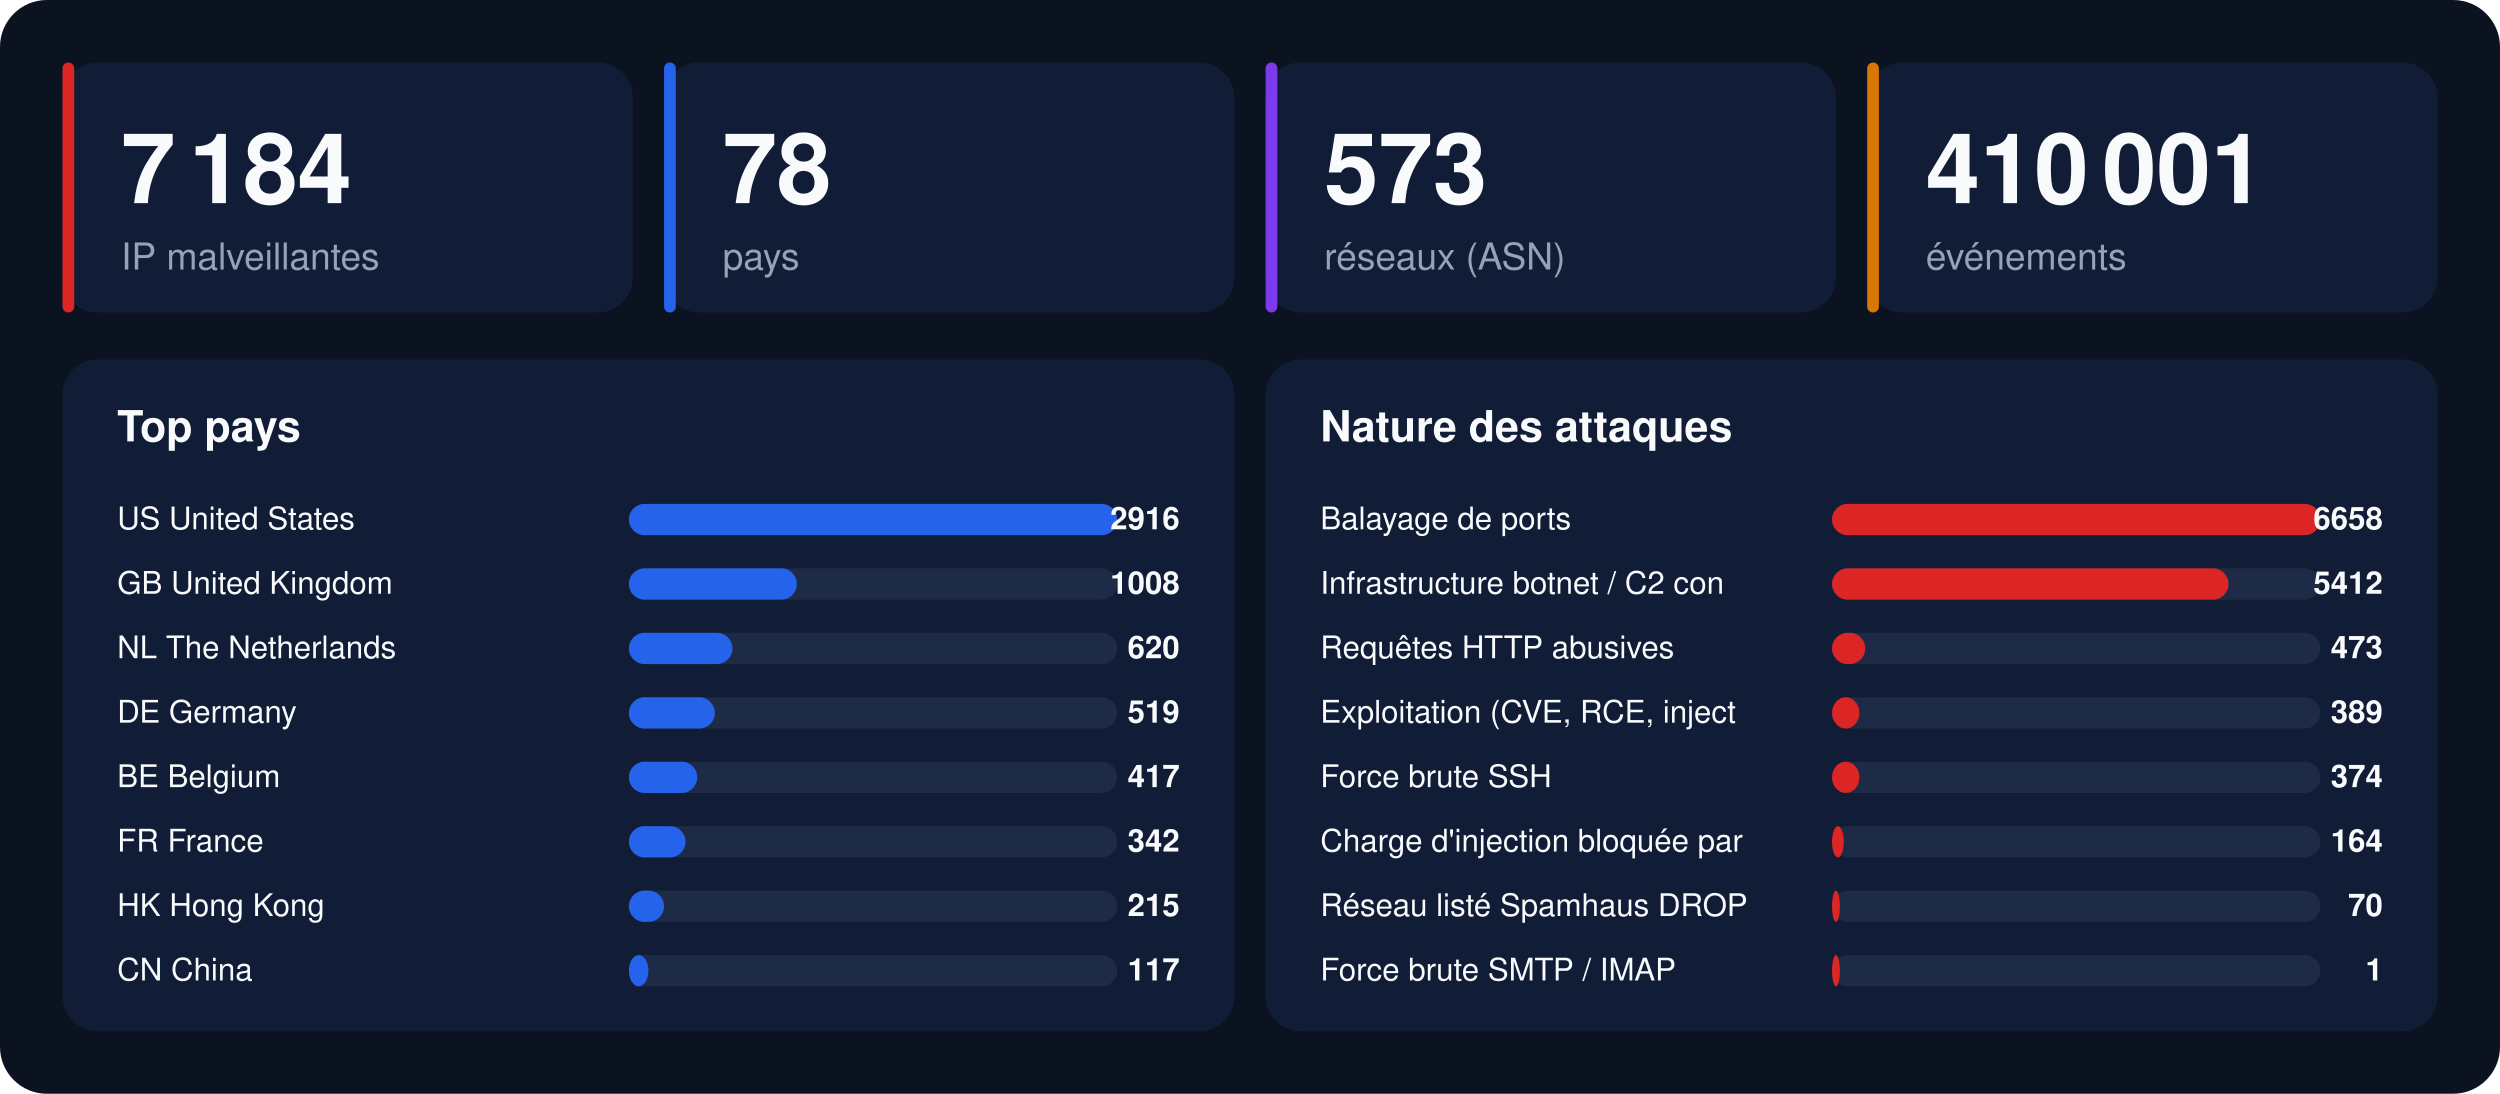
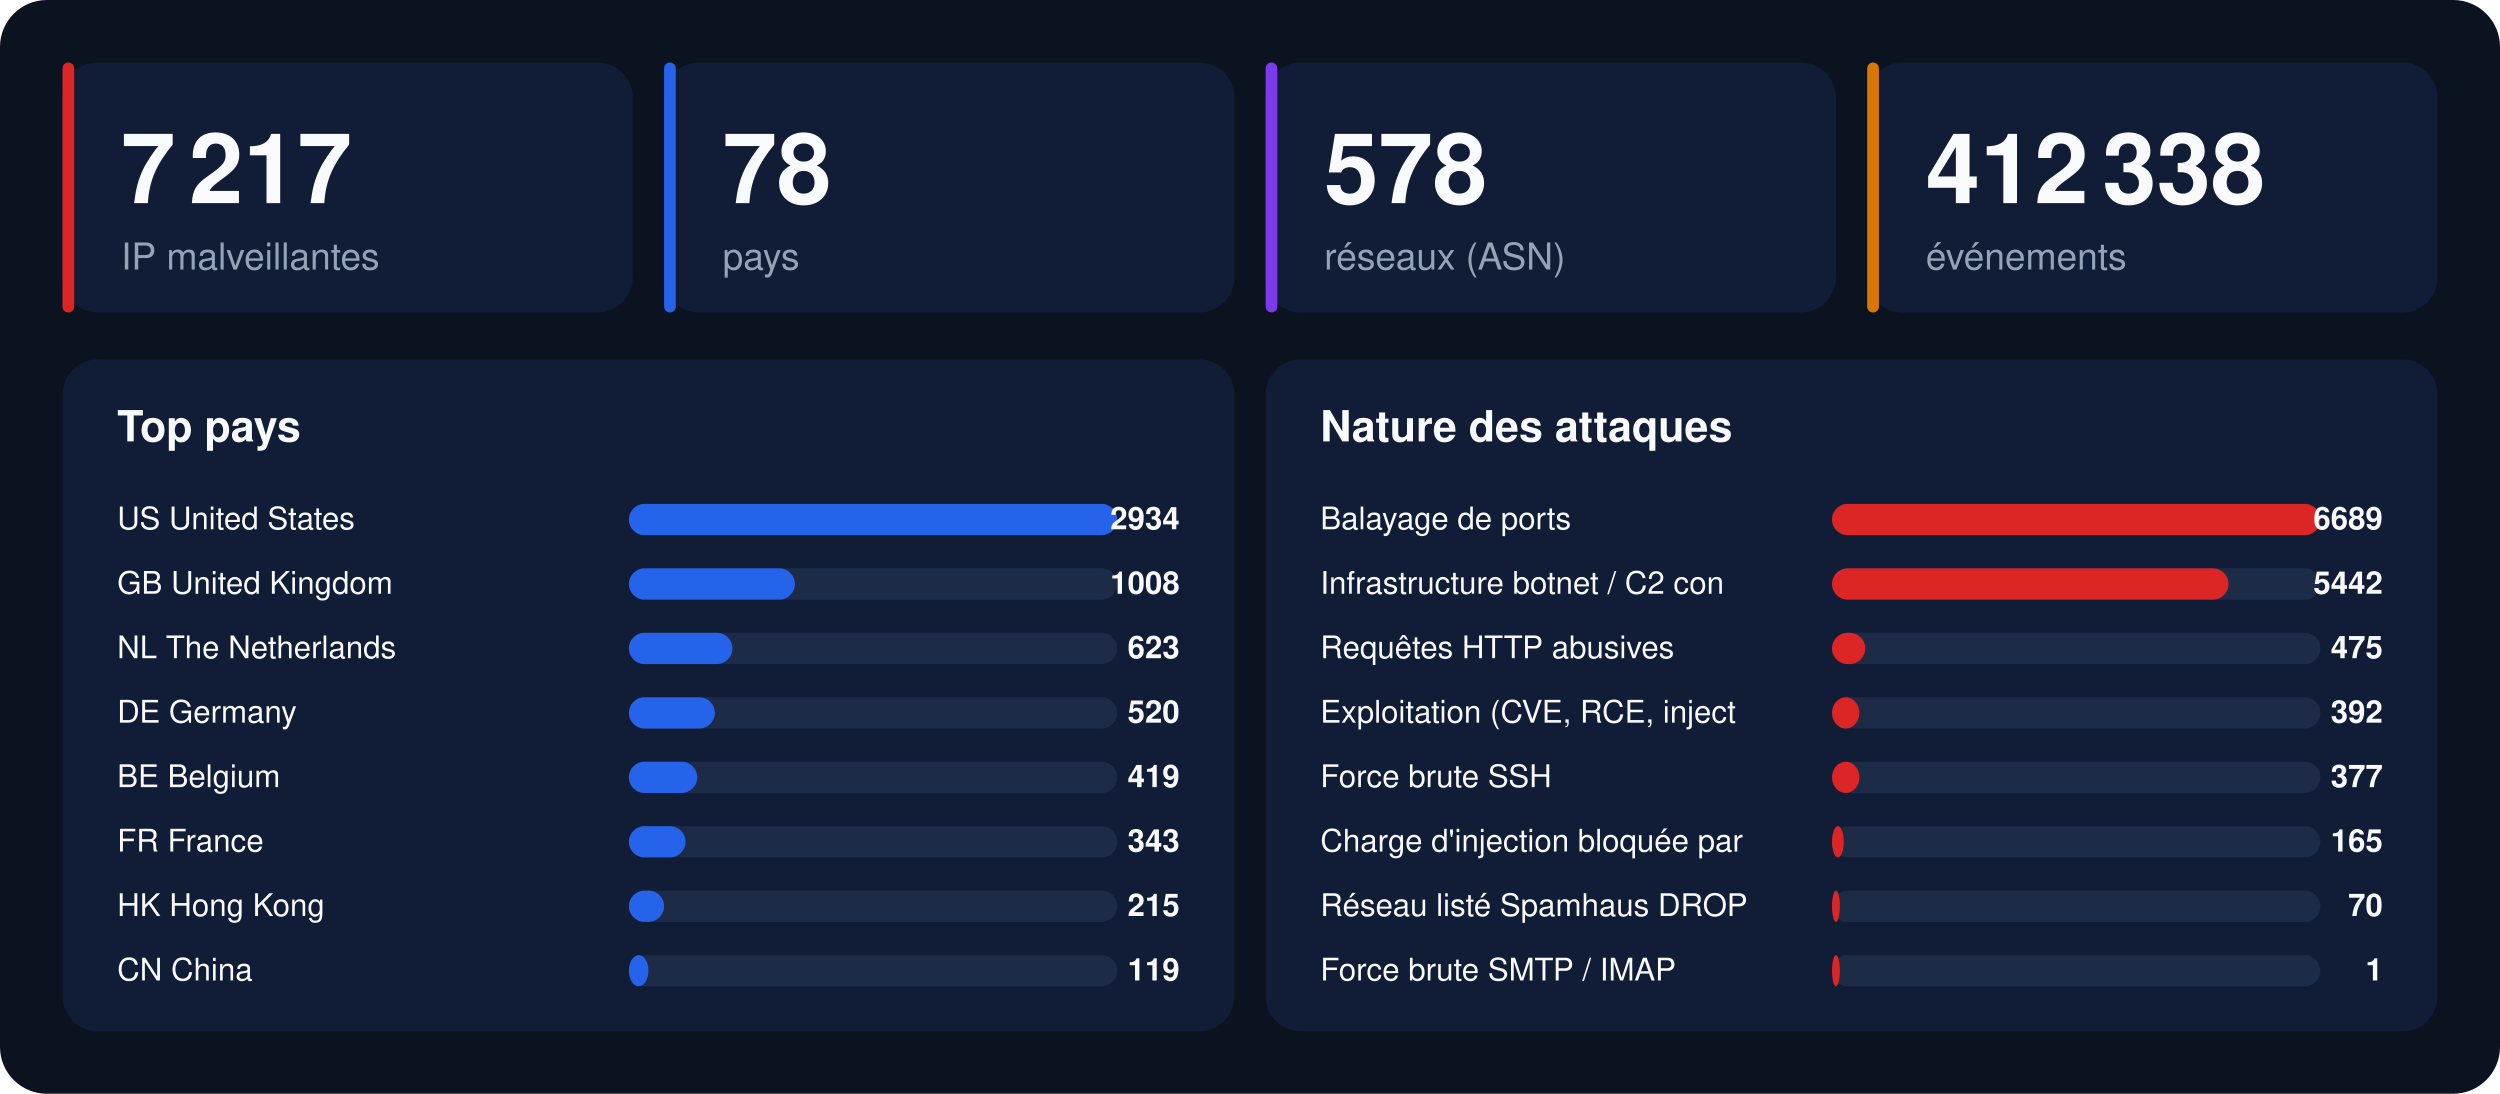
<svg xmlns="http://www.w3.org/2000/svg" width="1280" height="560" viewBox="0 0 1280 560" font-family="-apple-system,BlinkMacSystemFont,'Segoe UI',Helvetica,Arial,sans-serif">
  <rect width="1280" height="560" rx="24" fill="#0b1220" />
  <rect x="32" y="32" width="292" height="128" rx="18" fill="#111d36" />
  <rect x="32" y="32" width="6" height="128" rx="3" fill="#dc2626" />
-   <text x="62" y="104" font-size="50" font-weight="800" fill="#f8fafc">7 184</text>
+   <text x="62" y="104" font-size="50" font-weight="800" fill="#f8fafc">7 217</text>
  <text x="62" y="138" font-size="19" fill="#94a3b8">IP malveillantes</text>
  <rect x="340" y="32" width="292" height="128" rx="18" fill="#111d36" />
  <rect x="340" y="32" width="6" height="128" rx="3" fill="#2563eb" />
  <text x="370" y="104" font-size="50" font-weight="800" fill="#f8fafc">78</text>
  <text x="370" y="138" font-size="19" fill="#94a3b8">pays</text>
  <rect x="648" y="32" width="292" height="128" rx="18" fill="#111d36" />
  <rect x="648" y="32" width="6" height="128" rx="3" fill="#7c3aed" />
-   <text x="678" y="104" font-size="50" font-weight="800" fill="#f8fafc">573</text>
+   <text x="678" y="104" font-size="50" font-weight="800" fill="#f8fafc">578</text>
  <text x="678" y="138" font-size="19" fill="#94a3b8">réseaux (ASN)</text>
  <rect x="956" y="32" width="292" height="128" rx="18" fill="#111d36" />
  <rect x="956" y="32" width="6" height="128" rx="3" fill="#d97706" />
-   <text x="986" y="104" font-size="50" font-weight="800" fill="#f8fafc">410 001</text>
+   <text x="986" y="104" font-size="50" font-weight="800" fill="#f8fafc">412 338</text>
  <text x="986" y="138" font-size="19" fill="#94a3b8">événements</text>
  <rect x="32" y="184" width="600" height="344" rx="18" fill="#111d36" />
  <text x="60" y="226" font-size="22" font-weight="700" fill="#f8fafc">Top pays</text>
  <text x="60" y="271" font-size="16" fill="#f8fafc">US  United States</text>
  <rect x="322" y="258" width="250" height="16" rx="8" fill="#1e2b47" />
  <rect x="322" y="258" width="250" height="16" rx="8" fill="#2563eb" />
-   <text x="604" y="271" font-size="16" font-weight="700" text-anchor="end" fill="#f8fafc">2916</text>
+   <text x="604" y="271" font-size="16" font-weight="700" text-anchor="end" fill="#f8fafc">2934</text>
  <text x="60" y="304" font-size="16" fill="#f8fafc">GB  United Kingdom</text>
  <rect x="322" y="291" width="250" height="16" rx="8" fill="#1e2b47" />
-   <rect x="322" y="291" width="86" height="16" rx="8" fill="#2563eb" />
+   <rect x="322" y="291" width="85" height="16" rx="8" fill="#2563eb" />
  <text x="604" y="304" font-size="16" font-weight="700" text-anchor="end" fill="#f8fafc">1008</text>
  <text x="60" y="337" font-size="16" fill="#f8fafc">NL  The Netherlands</text>
  <rect x="322" y="324" width="250" height="16" rx="8" fill="#1e2b47" />
  <rect x="322" y="324" width="53" height="16" rx="8" fill="#2563eb" />
-   <text x="604" y="337" font-size="16" font-weight="700" text-anchor="end" fill="#f8fafc">620</text>
+   <text x="604" y="337" font-size="16" font-weight="700" text-anchor="end" fill="#f8fafc">623</text>
  <text x="60" y="370" font-size="16" fill="#f8fafc">DE  Germany</text>
  <rect x="322" y="357" width="250" height="16" rx="8" fill="#1e2b47" />
  <rect x="322" y="357" width="44" height="16" rx="8" fill="#2563eb" />
-   <text x="604" y="370" font-size="16" font-weight="700" text-anchor="end" fill="#f8fafc">519</text>
+   <text x="604" y="370" font-size="16" font-weight="700" text-anchor="end" fill="#f8fafc">520</text>
  <text x="60" y="403" font-size="16" fill="#f8fafc">BE  Belgium</text>
  <rect x="322" y="390" width="250" height="16" rx="8" fill="#1e2b47" />
  <rect x="322" y="390" width="35" height="16" rx="8" fill="#2563eb" />
-   <text x="604" y="403" font-size="16" font-weight="700" text-anchor="end" fill="#f8fafc">417</text>
+   <text x="604" y="403" font-size="16" font-weight="700" text-anchor="end" fill="#f8fafc">419</text>
  <text x="60" y="436" font-size="16" fill="#f8fafc">FR  France</text>
  <rect x="322" y="423" width="250" height="16" rx="8" fill="#1e2b47" />
  <rect x="322" y="423" width="29" height="16" rx="8" fill="#2563eb" />
-   <text x="604" y="436" font-size="16" font-weight="700" text-anchor="end" fill="#f8fafc">342</text>
+   <text x="604" y="436" font-size="16" font-weight="700" text-anchor="end" fill="#f8fafc">343</text>
  <text x="60" y="469" font-size="16" fill="#f8fafc">HK  Hong Kong</text>
  <rect x="322" y="456" width="250" height="16" rx="8" fill="#1e2b47" />
  <rect x="322" y="456" width="18" height="16" rx="8" fill="#2563eb" />
  <text x="604" y="469" font-size="16" font-weight="700" text-anchor="end" fill="#f8fafc">215</text>
  <text x="60" y="502" font-size="16" fill="#f8fafc">CN  China</text>
  <rect x="322" y="489" width="250" height="16" rx="8" fill="#1e2b47" />
  <rect x="322" y="489" width="10" height="16" rx="8" fill="#2563eb" />
-   <text x="604" y="502" font-size="16" font-weight="700" text-anchor="end" fill="#f8fafc">117</text>
+   <text x="604" y="502" font-size="16" font-weight="700" text-anchor="end" fill="#f8fafc">119</text>
  <rect x="648" y="184" width="600" height="344" rx="18" fill="#111d36" />
  <text x="676" y="226" font-size="22" font-weight="700" fill="#f8fafc">Nature des attaques</text>
  <text x="676" y="271" font-size="16" fill="#f8fafc">Balayage de ports</text>
  <rect x="938" y="258" width="250" height="16" rx="8" fill="#1e2b47" />
  <rect x="938" y="258" width="250" height="16" rx="8" fill="#dc2626" />
-   <text x="1220" y="271" font-size="16" font-weight="700" text-anchor="end" fill="#f8fafc">6658</text>
+   <text x="1220" y="271" font-size="16" font-weight="700" text-anchor="end" fill="#f8fafc">6689</text>
  <text x="676" y="304" font-size="16" fill="#f8fafc">Infrastructure botnet / C2 con</text>
  <rect x="938" y="291" width="250" height="16" rx="8" fill="#1e2b47" />
  <rect x="938" y="291" width="203" height="16" rx="8" fill="#dc2626" />
-   <text x="1220" y="304" font-size="16" font-weight="700" text-anchor="end" fill="#f8fafc">5412</text>
+   <text x="1220" y="304" font-size="16" font-weight="700" text-anchor="end" fill="#f8fafc">5442</text>
  <text x="676" y="337" font-size="16" fill="#f8fafc">Requêtes HTTP abusives</text>
  <rect x="938" y="324" width="250" height="16" rx="8" fill="#1e2b47" />
  <rect x="938" y="324" width="17" height="16" rx="8" fill="#dc2626" />
-   <text x="1220" y="337" font-size="16" font-weight="700" text-anchor="end" fill="#f8fafc">473</text>
+   <text x="1220" y="337" font-size="16" font-weight="700" text-anchor="end" fill="#f8fafc">475</text>
  <text x="676" y="370" font-size="16" fill="#f8fafc">Exploitation (CVE, RCE, inject</text>
  <rect x="938" y="357" width="250" height="16" rx="8" fill="#1e2b47" />
  <rect x="938" y="357" width="14" height="16" rx="8" fill="#dc2626" />
-   <text x="1220" y="370" font-size="16" font-weight="700" text-anchor="end" fill="#f8fafc">389</text>
+   <text x="1220" y="370" font-size="16" font-weight="700" text-anchor="end" fill="#f8fafc">392</text>
  <text x="676" y="403" font-size="16" fill="#f8fafc">Force brute SSH</text>
  <rect x="938" y="390" width="250" height="16" rx="8" fill="#1e2b47" />
  <rect x="938" y="390" width="14" height="16" rx="8" fill="#dc2626" />
-   <text x="1220" y="403" font-size="16" font-weight="700" text-anchor="end" fill="#f8fafc">374</text>
+   <text x="1220" y="403" font-size="16" font-weight="700" text-anchor="end" fill="#f8fafc">377</text>
  <text x="676" y="436" font-size="16" fill="#f8fafc">Charge d'injection bloquée par</text>
  <rect x="938" y="423" width="250" height="16" rx="8" fill="#1e2b47" />
  <rect x="938" y="423" width="6" height="16" rx="8" fill="#dc2626" />
-   <text x="1220" y="436" font-size="16" font-weight="700" text-anchor="end" fill="#f8fafc">164</text>
+   <text x="1220" y="436" font-size="16" font-weight="700" text-anchor="end" fill="#f8fafc">165</text>
  <text x="676" y="469" font-size="16" fill="#f8fafc">Réseau listé Spamhaus DROP</text>
  <rect x="938" y="456" width="250" height="16" rx="8" fill="#1e2b47" />
  <rect x="938" y="456" width="4" height="16" rx="8" fill="#dc2626" />
  <text x="1220" y="469" font-size="16" font-weight="700" text-anchor="end" fill="#f8fafc">70</text>
  <text x="676" y="502" font-size="16" fill="#f8fafc">Force brute SMTP / IMAP</text>
  <rect x="938" y="489" width="250" height="16" rx="8" fill="#1e2b47" />
  <rect x="938" y="489" width="4" height="16" rx="8" fill="#dc2626" />
  <text x="1220" y="502" font-size="16" font-weight="700" text-anchor="end" fill="#f8fafc">1</text>
</svg>
